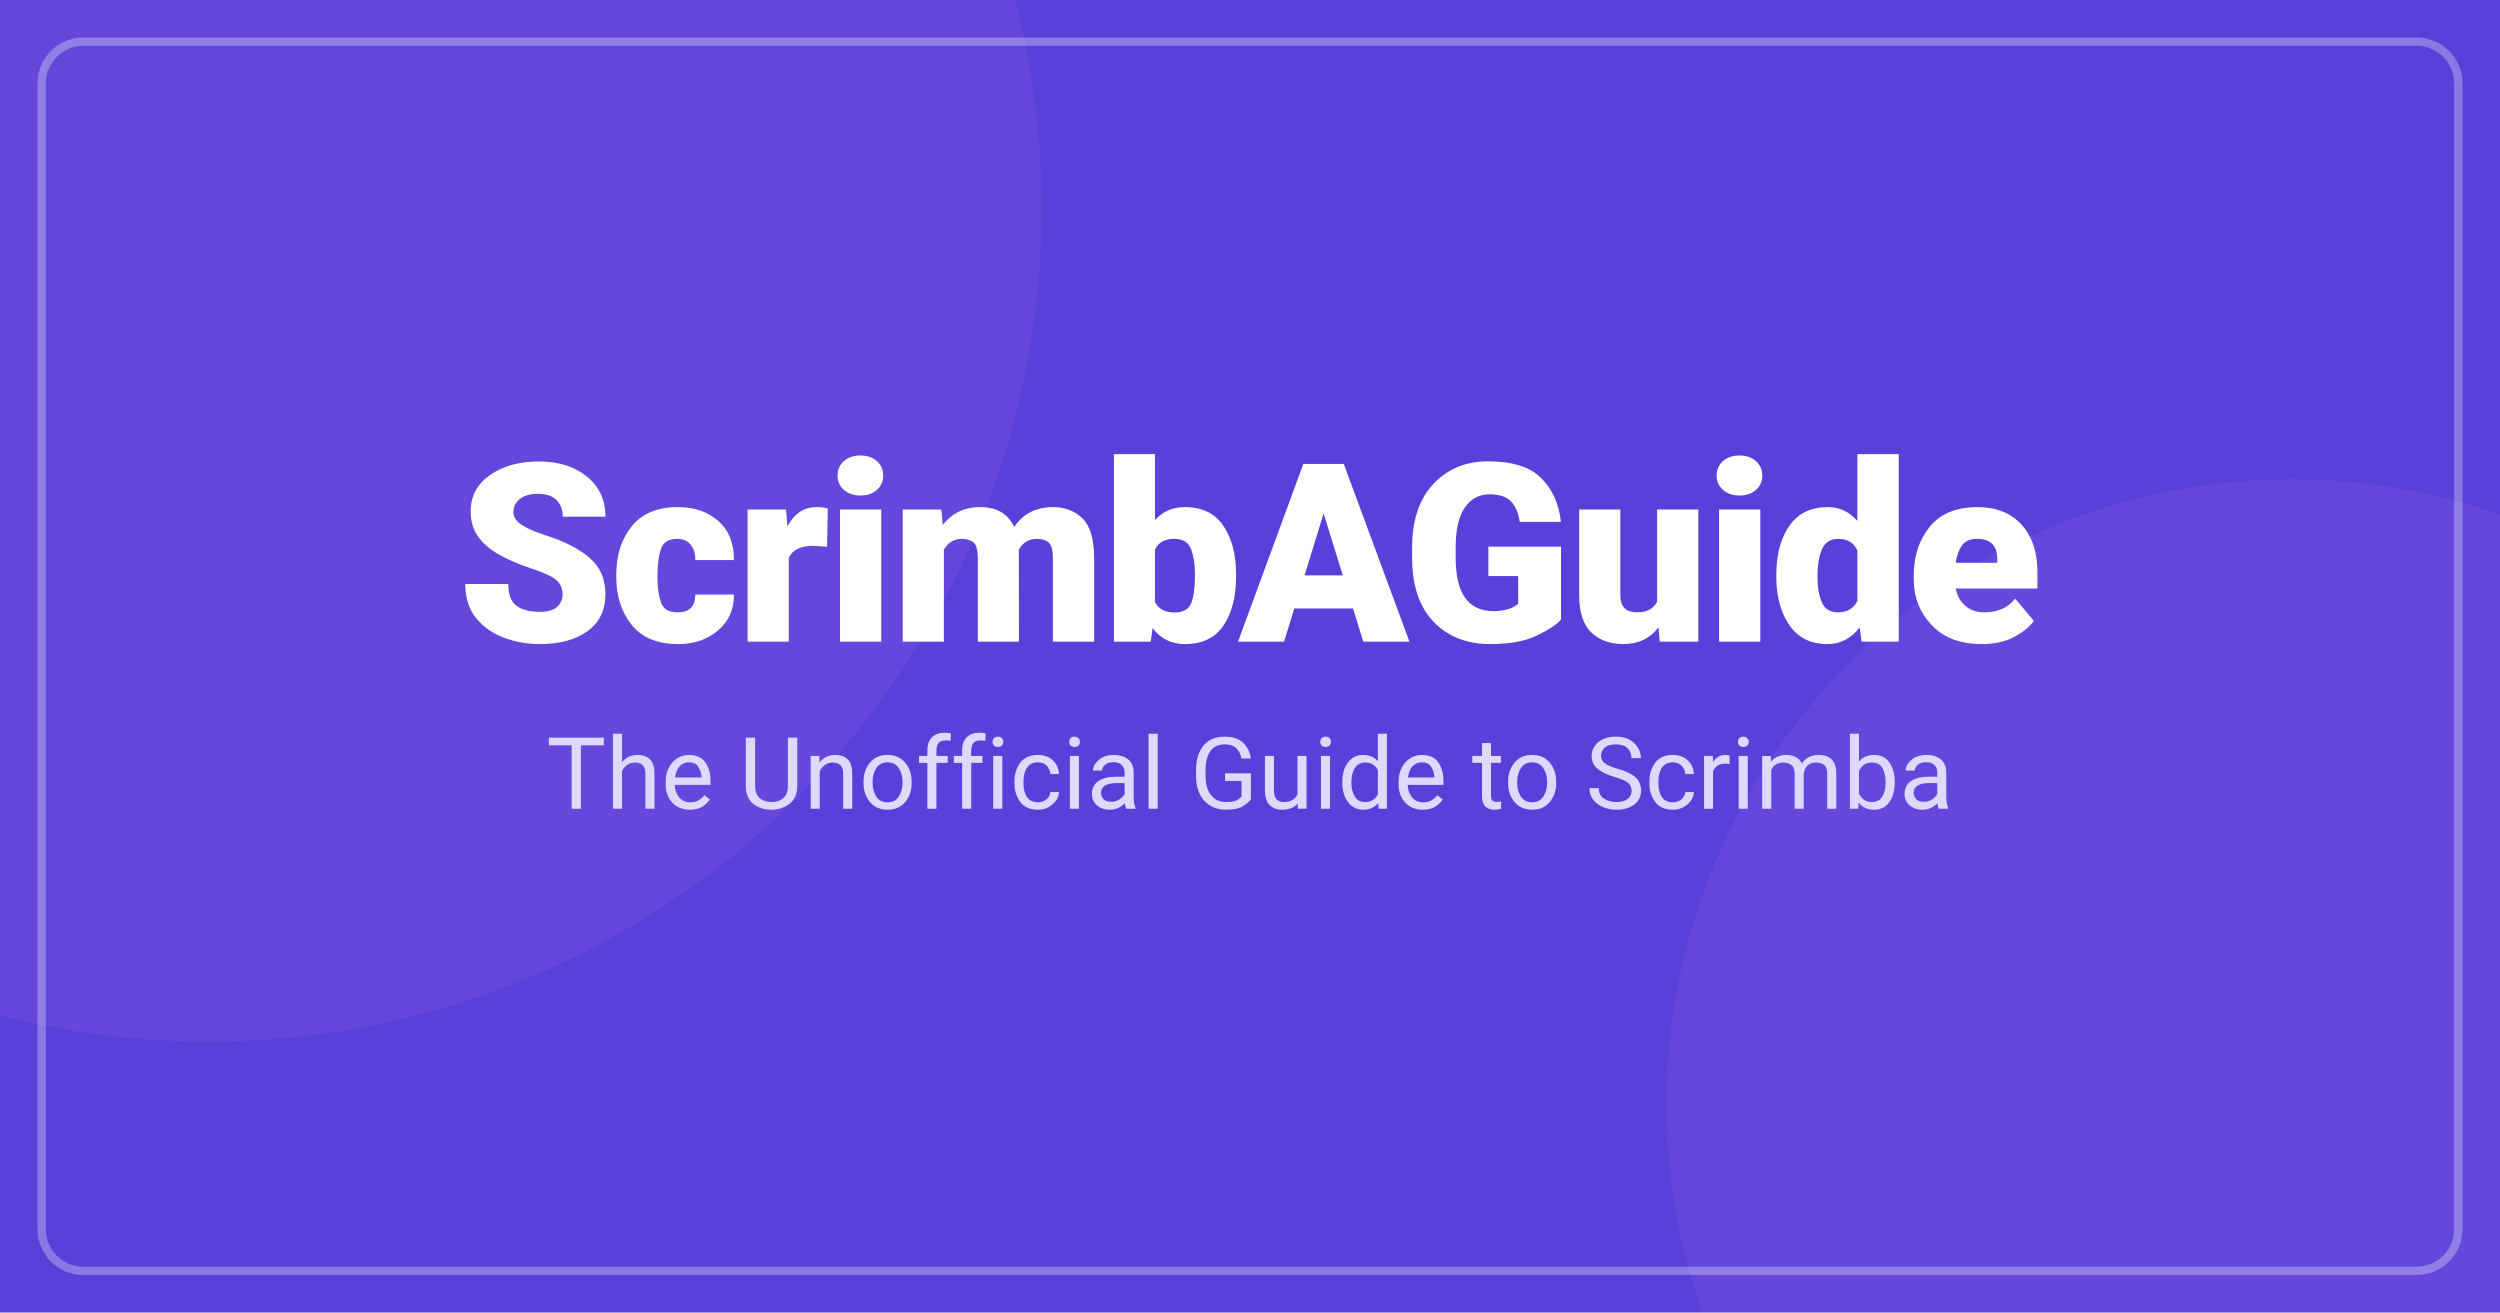
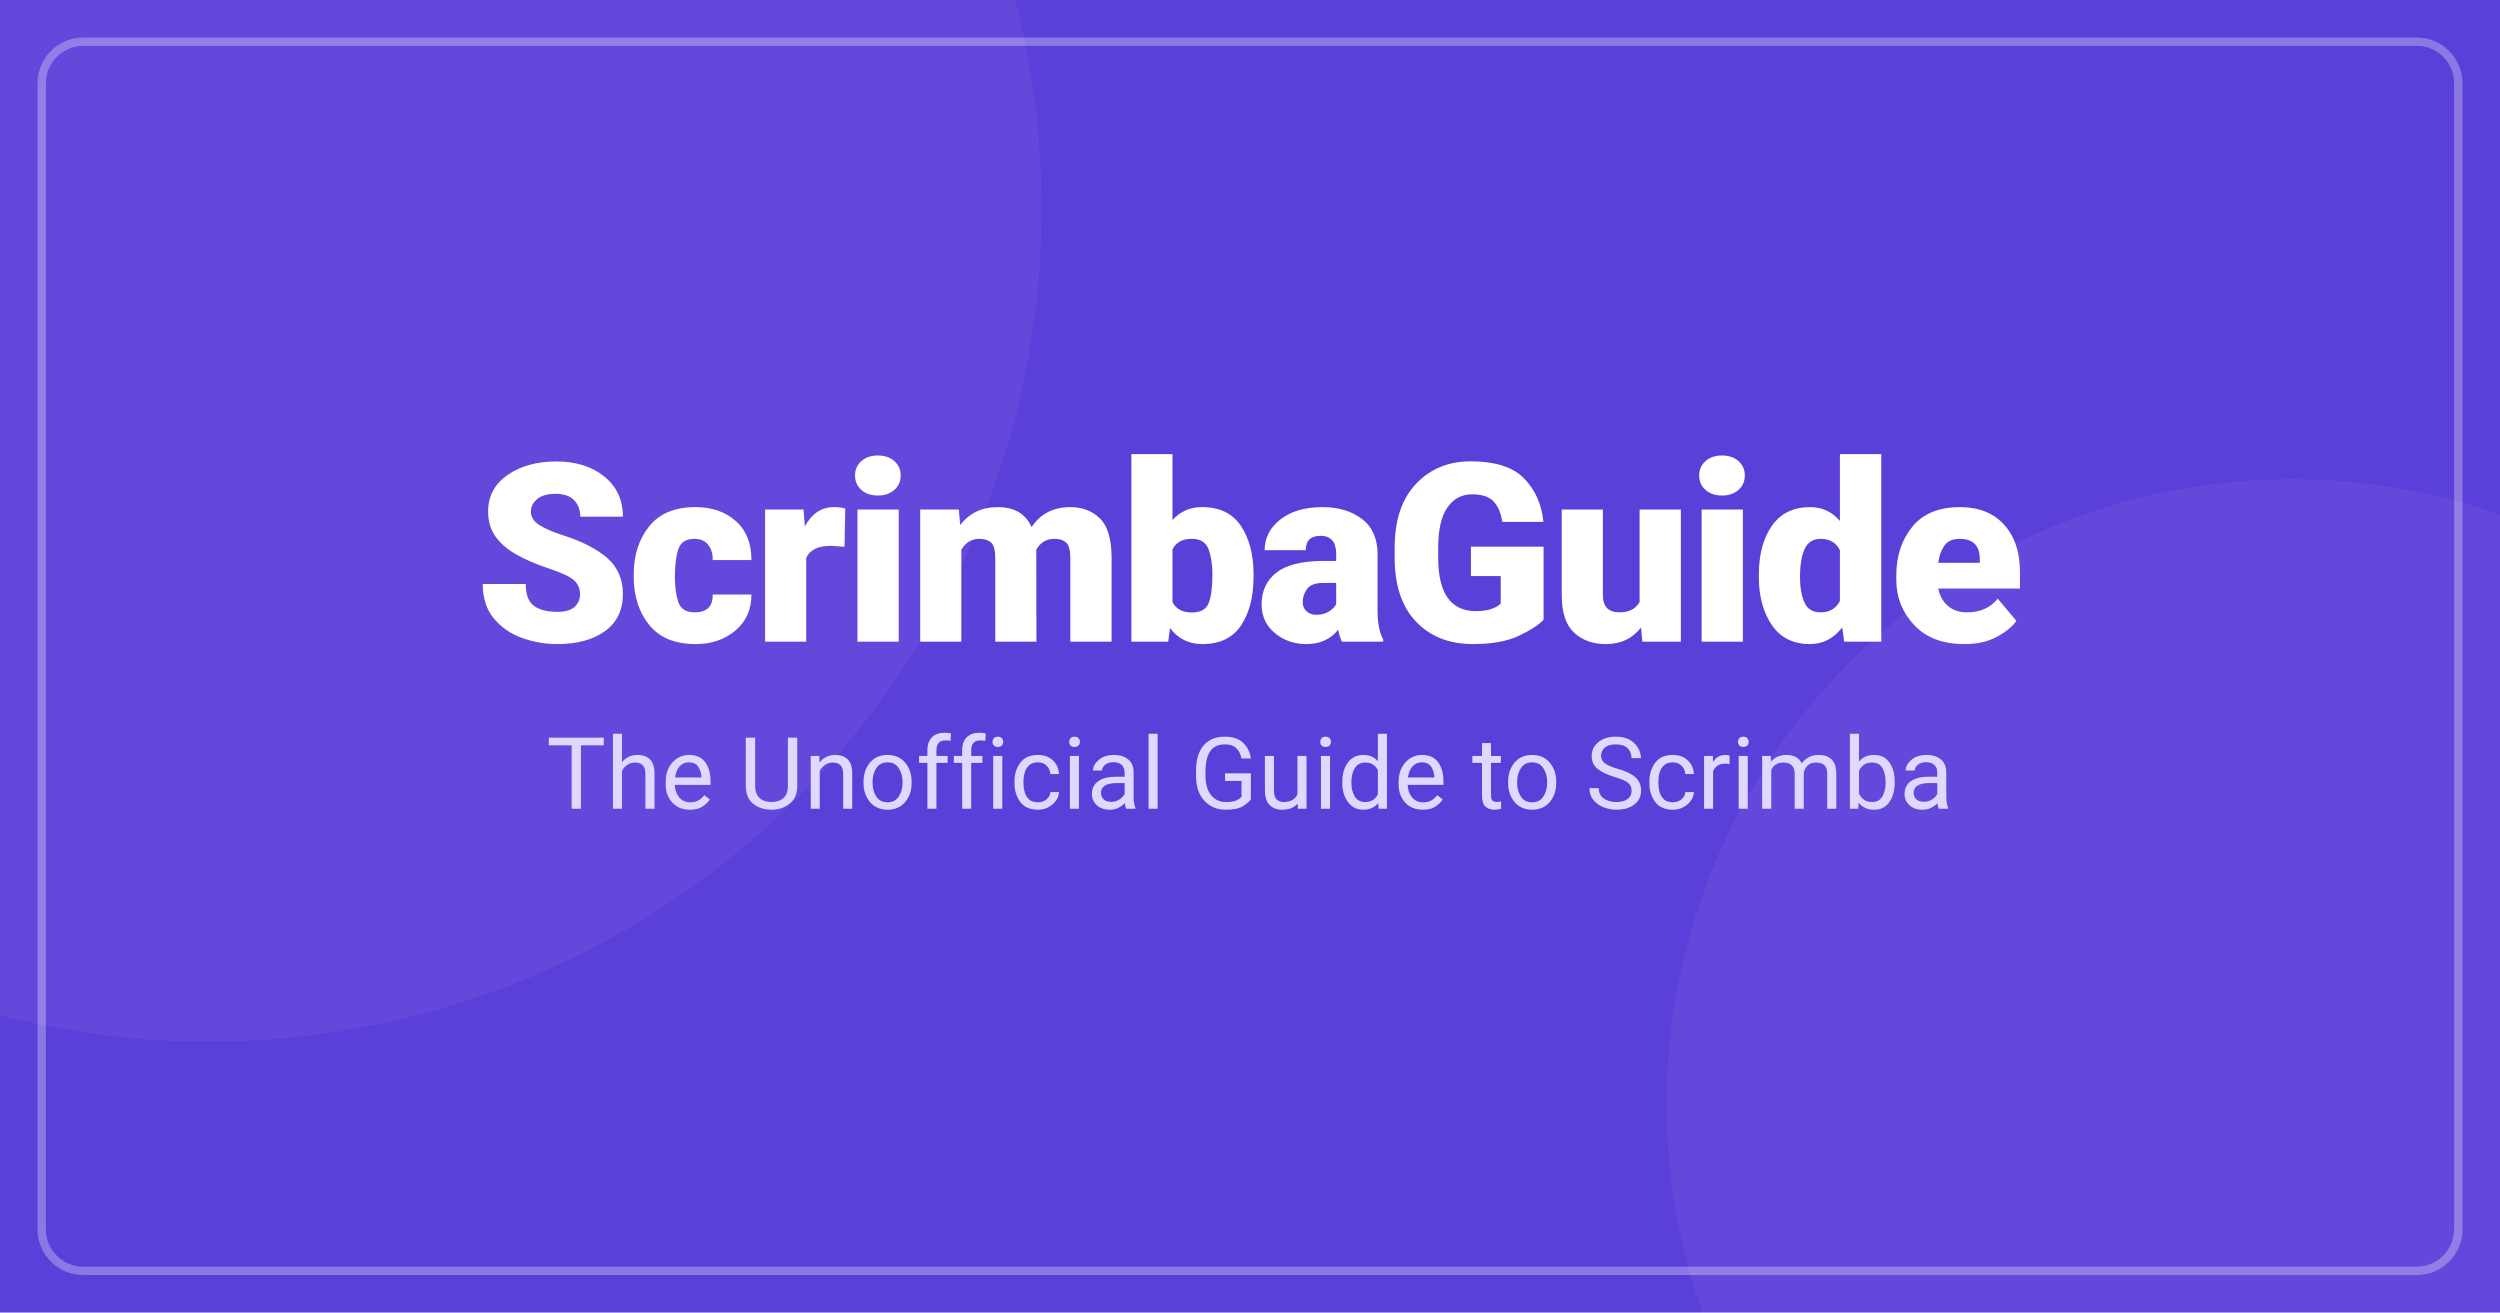
<svg xmlns="http://www.w3.org/2000/svg" viewBox="0 0 1200 630" width="1200" height="630">
  <rect width="1200" height="630" fill="#5b3fd9" />
  <circle cx="100" cy="100" r="400" fill="#ffffff" fill-opacity="0.05" />
  <circle cx="1100" cy="530" r="300" fill="#ffffff" fill-opacity="0.05" />
  <g transform="translate(600, 315)">
    <text x="0" y="-40" dominant-baseline="middle" text-anchor="middle" font-family="-apple-system, BlinkMacSystemFont, 'Segoe UI', Roboto, Helvetica, Arial, sans-serif" font-weight="800" font-size="120" fill="#ffffff" letter-spacing="-2">
-       ScrimbAGuide
+       ScrimbaGuide
    </text>
    <text x="0" y="60" dominant-baseline="middle" text-anchor="middle" font-family="-apple-system, BlinkMacSystemFont, 'Segoe UI', Roboto, Helvetica, Arial, sans-serif" font-weight="400" font-size="48" fill="#e0d9ff">
      The Unofficial Guide to Scrimba
    </text>
  </g>
  <rect x="20" y="20" width="1160" height="590" rx="20" fill="none" stroke="#ffffff" stroke-width="4" stroke-opacity="0.3" />
</svg>
